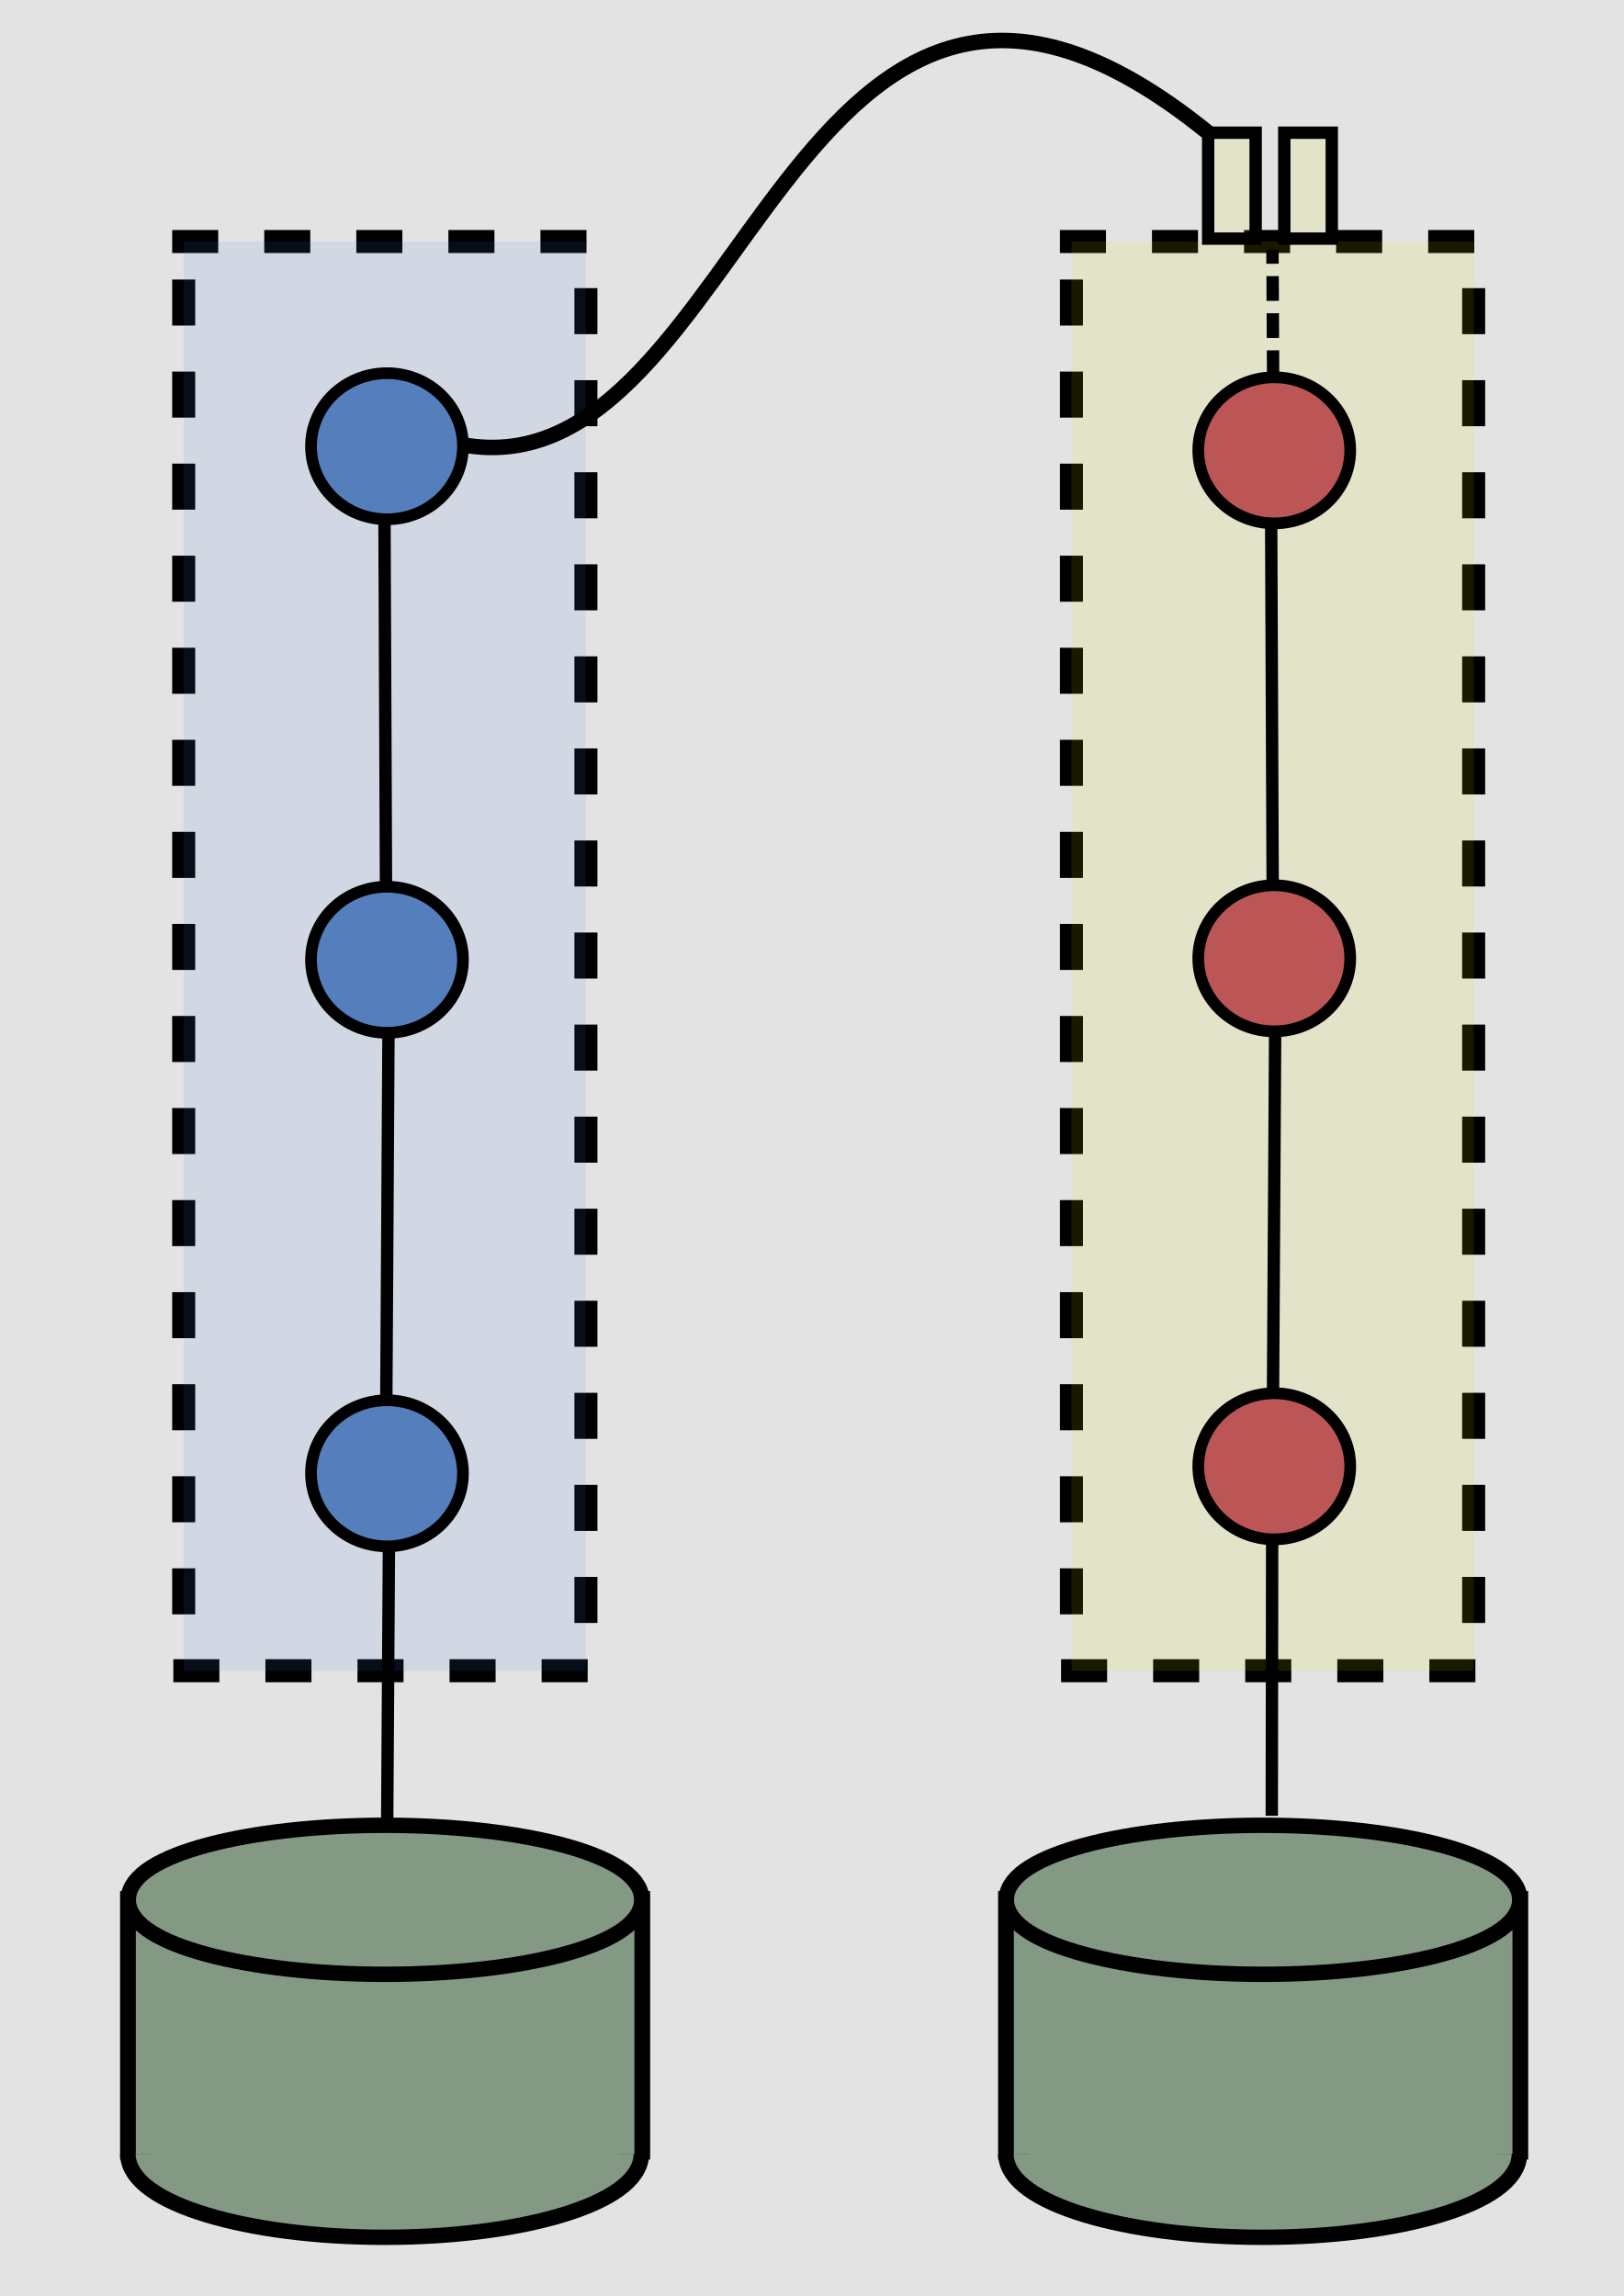
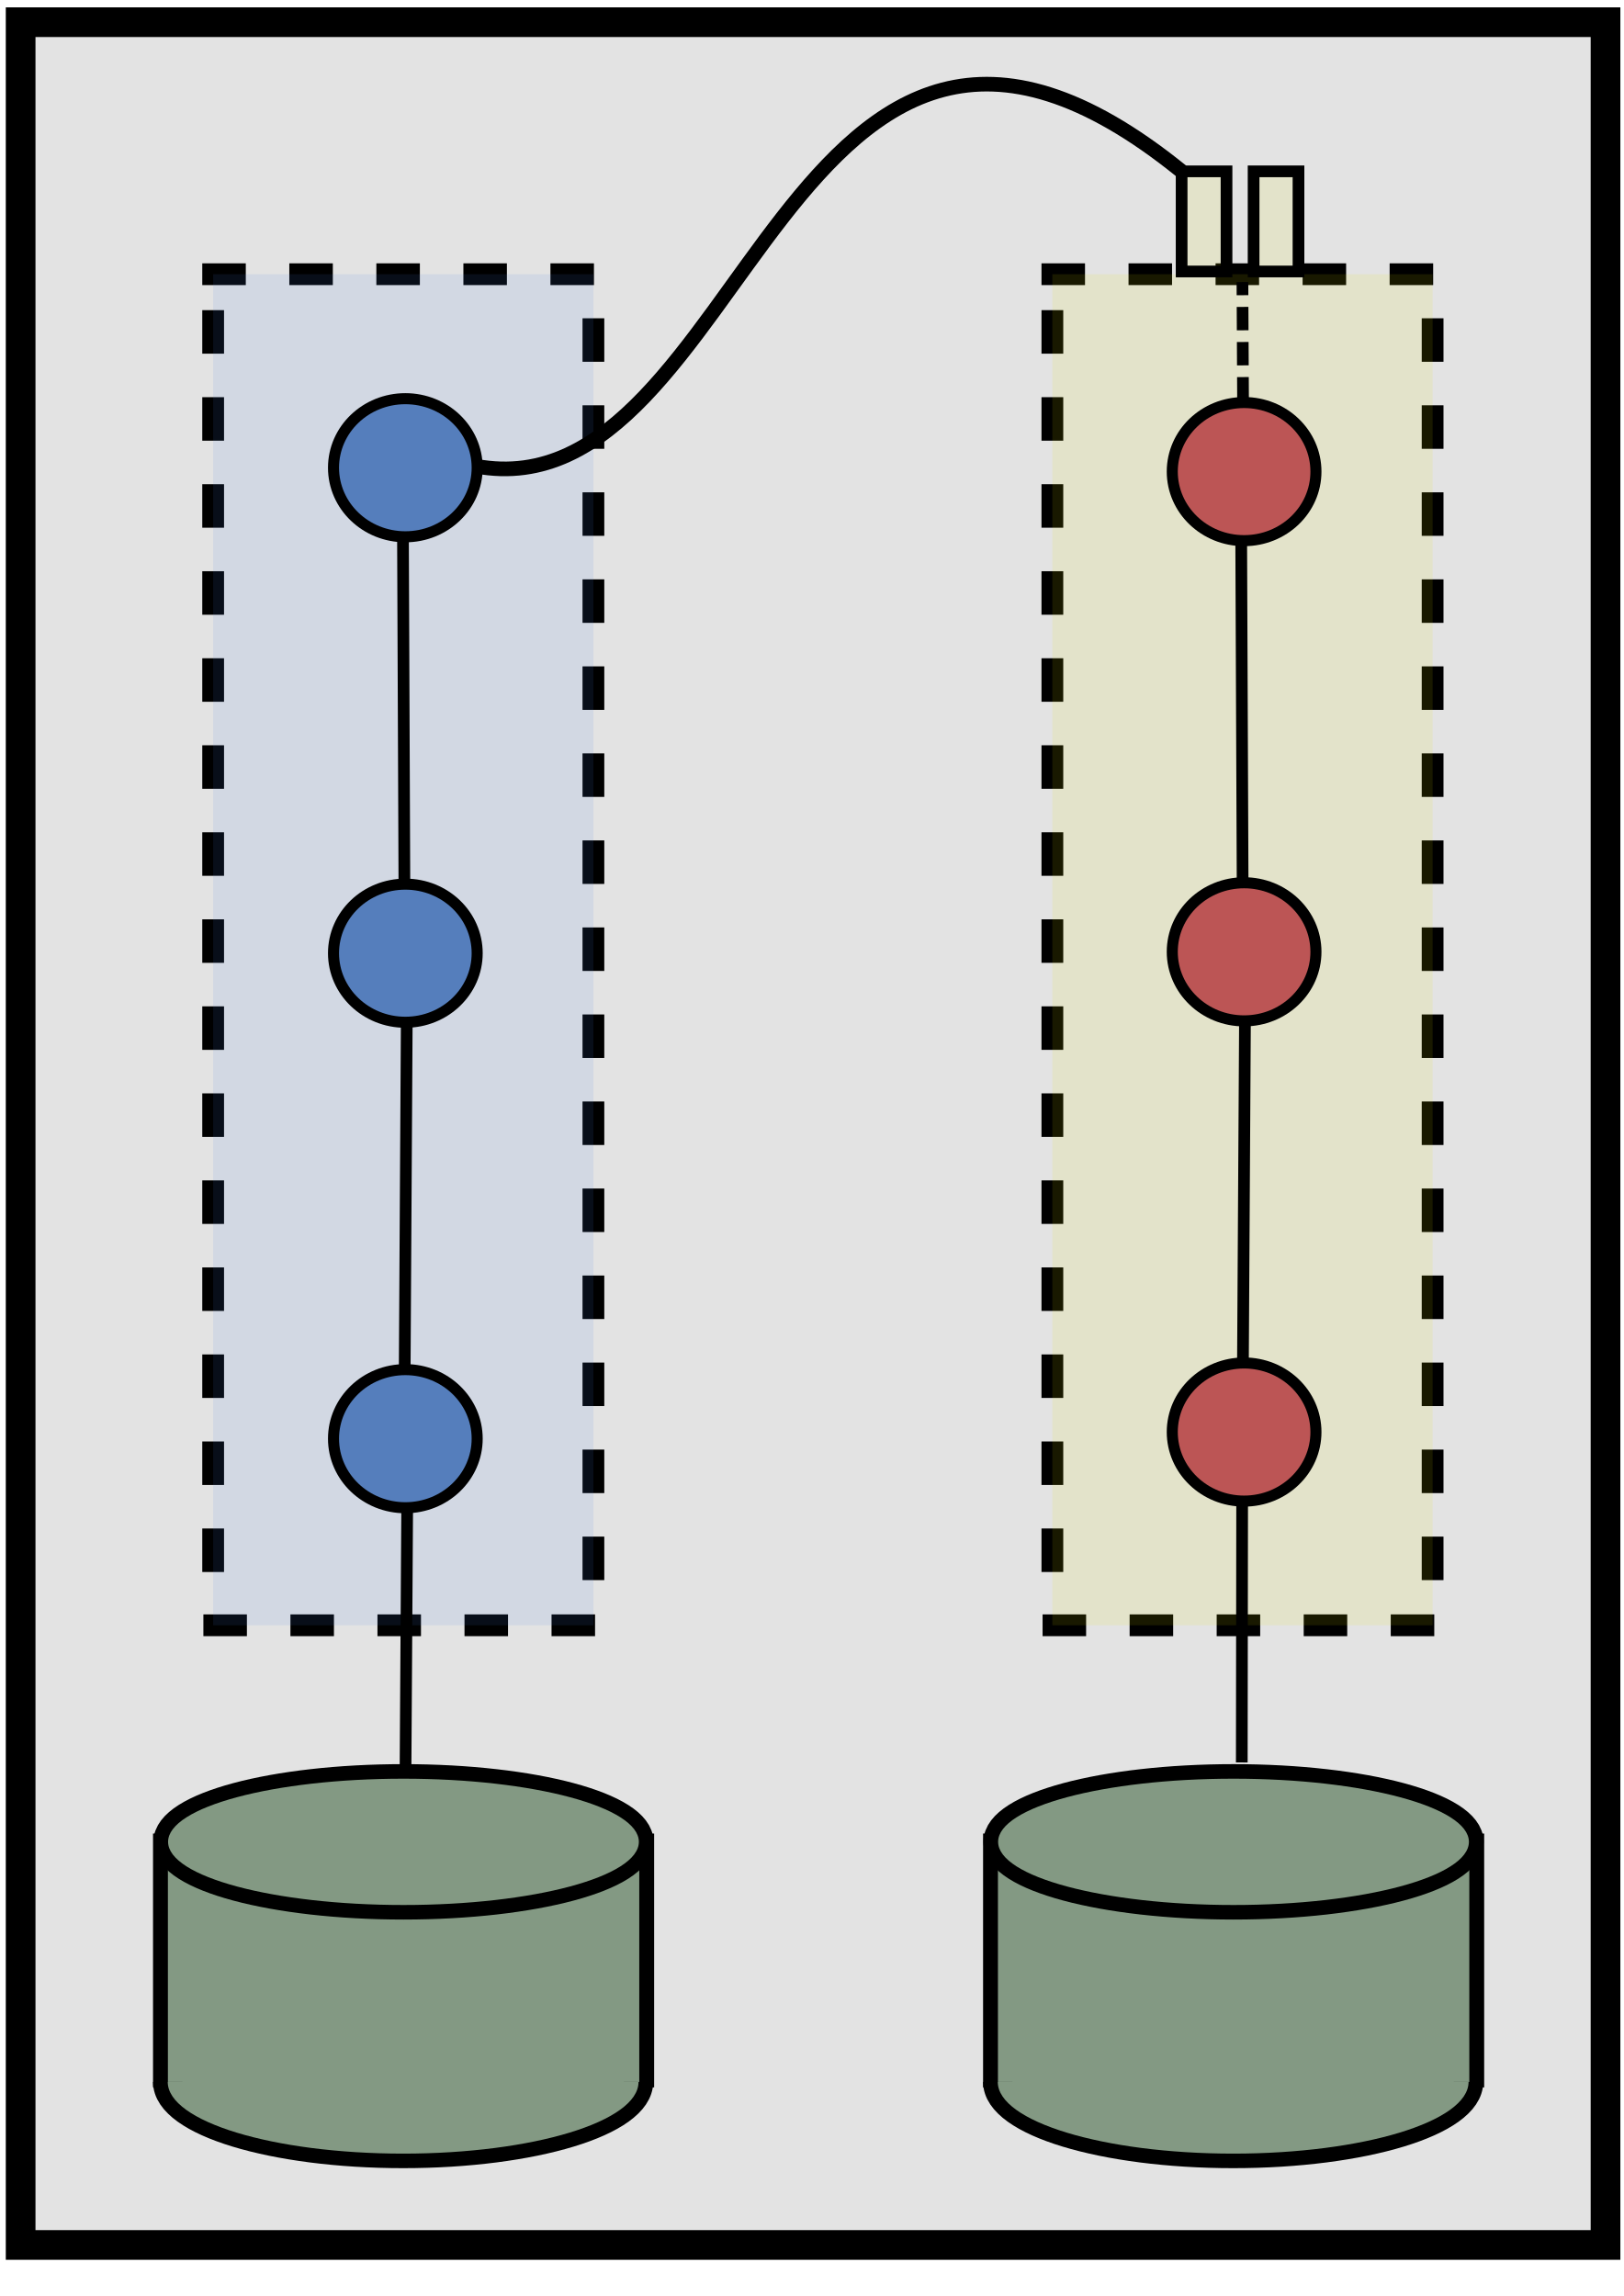
- <svg xmlns="http://www.w3.org/2000/svg" xmlns:ns1="http://www.openswatchbook.org/uri/2009/osb" width="210mm" height="297mm" viewBox="0 0 210 297" version="1.1" id="svg1000">
+ <svg xmlns="http://www.w3.org/2000/svg" width="210mm" height="297mm" viewBox="0 0 210 297" version="1.1" id="svg1000">
  <defs id="defs994">
-     <linearGradient id="linearGradient6808" ns1:paint="gradient">
+     <linearGradient id="linearGradient6808">
      <stop style="stop-color:#5f8dd3;stop-opacity:1;" offset="0" id="stop6804" />
      <stop style="stop-color:#d35f5f;stop-opacity:1" offset="1" id="stop6806" />
    </linearGradient>
  </defs>
  <g id="layer1">
-     <rect style="opacity:1;fill:#ffff00;fill-opacity:0.11;fill-rule:nonzero;stroke:#000000;stroke-width:2.977;stroke-linecap:square;stroke-linejoin:miter;stroke-miterlimit:8;stroke-dasharray:2.977,8.931;stroke-dashoffset:0;stroke-opacity:1;paint-order:markers stroke fill" id="rect3713-4-9-1-8-4" width="52.023" height="184.873" x="138.571" y="31.243" />
-     <rect style="opacity:1;fill:#5599ff;fill-opacity:0.11;fill-rule:nonzero;stroke:#000000;stroke-width:2.977;stroke-linecap:square;stroke-linejoin:miter;stroke-miterlimit:8;stroke-dasharray:2.977,8.931;stroke-dashoffset:0;stroke-opacity:1;paint-order:markers stroke fill" id="rect3713-4-9-08-2" width="52.023" height="184.873" x="23.757" y="31.243" />
-     <ellipse style="opacity:1;fill:#5f8dd3;fill-opacity:1;fill-rule:nonzero;stroke:#000000;stroke-width:3.023;stroke-linecap:square;stroke-linejoin:miter;stroke-miterlimit:8;stroke-dasharray:none;stroke-dashoffset:0;stroke-opacity:1;paint-order:markers stroke fill" id="path3715-5-1-19-4" cx="50.051" cy="57.723" rx="9.071" ry="8.693" />
-     <ellipse style="opacity:1;fill:#5f8dd3;fill-opacity:1;fill-rule:nonzero;stroke:#000000;stroke-width:3.023;stroke-linecap:square;stroke-linejoin:miter;stroke-miterlimit:8;stroke-dasharray:none;stroke-dashoffset:0;stroke-opacity:1;paint-order:markers stroke fill" id="path3715-4-2-2-8-6" cx="50.051" cy="190.582" rx="9.071" ry="8.693" />
-     <ellipse style="opacity:1;fill:#d35f5f;fill-opacity:1;fill-rule:nonzero;stroke:#000000;stroke-width:3.023;stroke-linecap:square;stroke-linejoin:miter;stroke-miterlimit:8;stroke-dasharray:none;stroke-dashoffset:0;stroke-opacity:1;paint-order:markers stroke fill" id="path3715-9-4-9-2-7" cx="164.804" cy="58.252" rx="9.071" ry="8.693" />
-     <ellipse style="opacity:1;fill:#5f8dd3;fill-opacity:1;fill-rule:nonzero;stroke:#000000;stroke-width:3.023;stroke-linecap:square;stroke-linejoin:miter;stroke-miterlimit:8;stroke-dasharray:none;stroke-dashoffset:0;stroke-opacity:1;paint-order:markers stroke fill" id="path3715-7-8-0-6-5" cx="50.051" cy="124.152" rx="9.071" ry="8.693" />
-     <ellipse style="opacity:1;fill:#d35f5f;fill-opacity:1;fill-rule:nonzero;stroke:#000000;stroke-width:3.023;stroke-linecap:square;stroke-linejoin:miter;stroke-miterlimit:8;stroke-dasharray:none;stroke-dashoffset:0;stroke-opacity:1;paint-order:markers stroke fill" id="path3715-44-5-0-02-7" cx="164.804" cy="123.963" rx="9.071" ry="8.693" />
-     <ellipse style="opacity:1;fill:#d35f5f;fill-opacity:1;fill-rule:nonzero;stroke:#000000;stroke-width:3.023;stroke-linecap:square;stroke-linejoin:miter;stroke-miterlimit:8;stroke-dasharray:none;stroke-dashoffset:0;stroke-opacity:1;paint-order:markers stroke fill" id="path3715-1-9-8-21-3" cx="164.804" cy="189.674" rx="9.071" ry="8.693" />
-     <path style="fill:none;fill-rule:evenodd;stroke:#000000;stroke-width:2;stroke-linecap:butt;stroke-linejoin:miter;stroke-miterlimit:4;stroke-dasharray:none;stroke-opacity:1" d="m 59.715,57.512 c 36.947,6.848 42.616,-84.035 96.54,-40.346" id="path3861-8-56-4" />
-     <path style="fill:none;fill-rule:evenodd;stroke:#000000;stroke-width:1.6;stroke-linecap:butt;stroke-linejoin:miter;stroke-miterlimit:4;stroke-dasharray:none;stroke-opacity:1" d="m 49.728,67.477 0.193,46.993" id="path3863-3-4-1" />
-     <path style="fill:none;fill-rule:evenodd;stroke:#000000;stroke-width:1.6;stroke-linecap:butt;stroke-linejoin:miter;stroke-miterlimit:4;stroke-dasharray:none;stroke-opacity:1" d="m 50.303,199.898 -0.23,36.334" id="path4076-0-1" />
-     <path style="fill:none;fill-rule:evenodd;stroke:#000000;stroke-width:1.6;stroke-linecap:butt;stroke-linejoin:miter;stroke-miterlimit:4;stroke-dasharray:none;stroke-opacity:1" d="m 164.534,199.474 -0.049,35.409" id="path4078-85-2" />
-     <g transform="matrix(0.714134,0,0,0.7076326,246.8334,183.4763)" style="stroke-width:5.627;stroke-miterlimit:8;stroke-dasharray:none" id="g5089-7-9-4">
+     <rect style="opacity:1;fill:#ffff00;fill-opacity:0.11;fill-rule:nonzero;stroke:#000000;stroke-width:2.814;stroke-linecap:square;stroke-linejoin:miter;stroke-miterlimit:8;stroke-dasharray:2.814, 8.443;stroke-dashoffset:0;stroke-opacity:1;paint-order:markers stroke fill" id="rect3713-4-9-1-8-4" width="49.179" height="174.768" x="136.107" y="35.471" />
+     <rect style="opacity:1;fill:#5599ff;fill-opacity:0.11;fill-rule:nonzero;stroke:#000000;stroke-width:2.814;stroke-linecap:square;stroke-linejoin:miter;stroke-miterlimit:8;stroke-dasharray:2.814, 8.443;stroke-dashoffset:0;stroke-opacity:1;paint-order:markers stroke fill" id="rect3713-4-9-08-2" width="49.179" height="174.768" x="27.568" y="35.471" />
+     <ellipse style="opacity:1;fill:#5f8dd3;fill-opacity:1;fill-rule:nonzero;stroke:#000000;stroke-width:2.858;stroke-linecap:square;stroke-linejoin:miter;stroke-miterlimit:8;stroke-dasharray:none;stroke-dashoffset:0;stroke-opacity:1;paint-order:markers stroke fill" id="path3715-5-1-19-4" cx="52.425" cy="60.504" rx="8.576" ry="8.218" />
+     <ellipse style="opacity:1;fill:#5f8dd3;fill-opacity:1;fill-rule:nonzero;stroke:#000000;stroke-width:2.858;stroke-linecap:square;stroke-linejoin:miter;stroke-miterlimit:8;stroke-dasharray:none;stroke-dashoffset:0;stroke-opacity:1;paint-order:markers stroke fill" id="path3715-4-2-2-8-6" cx="52.425" cy="186.101" rx="8.576" ry="8.218" />
+     <ellipse style="opacity:1;fill:#d35f5f;fill-opacity:1;fill-rule:nonzero;stroke:#000000;stroke-width:2.858;stroke-linecap:square;stroke-linejoin:miter;stroke-miterlimit:8;stroke-dasharray:none;stroke-dashoffset:0;stroke-opacity:1;paint-order:markers stroke fill" id="path3715-9-4-9-2-7" cx="160.905" cy="61.004" rx="8.576" ry="8.218" />
+     <ellipse style="opacity:1;fill:#5f8dd3;fill-opacity:1;fill-rule:nonzero;stroke:#000000;stroke-width:2.858;stroke-linecap:square;stroke-linejoin:miter;stroke-miterlimit:8;stroke-dasharray:none;stroke-dashoffset:0;stroke-opacity:1;paint-order:markers stroke fill" id="path3715-7-8-0-6-5" cx="52.425" cy="123.302" rx="8.576" ry="8.218" />
+     <ellipse style="opacity:1;fill:#d35f5f;fill-opacity:1;fill-rule:nonzero;stroke:#000000;stroke-width:2.858;stroke-linecap:square;stroke-linejoin:miter;stroke-miterlimit:8;stroke-dasharray:none;stroke-dashoffset:0;stroke-opacity:1;paint-order:markers stroke fill" id="path3715-44-5-0-02-7" cx="160.905" cy="123.123" rx="8.576" ry="8.218" />
+     <ellipse style="opacity:1;fill:#d35f5f;fill-opacity:1;fill-rule:nonzero;stroke:#000000;stroke-width:2.858;stroke-linecap:square;stroke-linejoin:miter;stroke-miterlimit:8;stroke-dasharray:none;stroke-dashoffset:0;stroke-opacity:1;paint-order:markers stroke fill" id="path3715-1-9-8-21-3" cx="160.905" cy="185.243" rx="8.576" ry="8.218" />
+     <path style="fill:none;fill-rule:evenodd;stroke:#000000;stroke-width:1.891;stroke-linecap:butt;stroke-linejoin:miter;stroke-miterlimit:4;stroke-dasharray:none;stroke-opacity:1" d="M 61.561,60.304 C 96.489,66.779 101.847,-19.137 152.824,22.164" id="path3861-8-56-4" />
+     <path style="fill:none;fill-rule:evenodd;stroke:#000000;stroke-width:1.513;stroke-linecap:butt;stroke-linejoin:miter;stroke-miterlimit:4;stroke-dasharray:none;stroke-opacity:1" d="M 52.119,69.725 52.301,114.15" id="path3863-3-4-1" />
+     <path style="fill:none;fill-rule:evenodd;stroke:#000000;stroke-width:1.513;stroke-linecap:butt;stroke-linejoin:miter;stroke-miterlimit:4;stroke-dasharray:none;stroke-opacity:1" d="M 52.663,194.908 52.446,229.256" id="path4076-0-1" />
+     <path style="fill:none;fill-rule:evenodd;stroke:#000000;stroke-width:1.513;stroke-linecap:butt;stroke-linejoin:miter;stroke-miterlimit:4;stroke-dasharray:none;stroke-opacity:1" d="m 160.651,194.507 -0.046,33.474" id="path4078-85-2" />
+     <g transform="matrix(0.6751013,0,0,0.6689552,238.4517,179.3837)" style="stroke-width:5.627;stroke-miterlimit:8;stroke-dasharray:none" id="g5089-7-9-4">
      <path id="path3963-2-9-1" d="M -322.468,135.482 V 111.651 87.821 l 10.308,-0.037 c 5.669,-0.02 20.444,-0.037 32.832,-0.037 12.388,0 28.709,0.017 36.268,0.037 l 13.744,0.037 v 23.831 23.831" style="fill:#93ac93;fill-opacity:1;stroke:#000000;stroke-width:2.849;stroke-miterlimit:8;stroke-dasharray:none;stroke-opacity:1" />
      <ellipse style="opacity:1;fill:#93ac93;fill-opacity:1;fill-rule:nonzero;stroke:#000000;stroke-width:5.627;stroke-linecap:square;stroke-linejoin:miter;stroke-miterlimit:8;stroke-dasharray:none;stroke-dashoffset:0;stroke-opacity:1;paint-order:markers stroke fill" id="path4036-99-0-7" cx="-275.913" cy="88.001" rx="45.096" ry="12.212" />
      <path id="path4036-9-25-1-3" d="m -230.884,134.431 c -2e-5,7.653 -20.19,13.857 -45.096,13.857 -24.906,0 -45.096,-6.204 -45.096,-13.857" clip-path="none" style="opacity:1;fill:#93ac93;fill-opacity:1;fill-rule:nonzero;stroke:#000000;stroke-width:5.627;stroke-linecap:butt;stroke-linejoin:miter;stroke-miterlimit:8;stroke-dasharray:none;stroke-dashoffset:0;stroke-opacity:1;paint-order:markers stroke fill" />
    </g>
-     <path style="fill:none;fill-rule:evenodd;stroke:#000000;stroke-width:1.6;stroke-linecap:butt;stroke-linejoin:miter;stroke-miterlimit:4;stroke-dasharray:none;stroke-opacity:1" d="M 50.241,134.061 49.96,181.528" id="path3863-3-94-6-2" />
-     <path style="fill:none;fill-rule:evenodd;stroke:#000000;stroke-width:1.6;stroke-linecap:butt;stroke-linejoin:miter;stroke-miterlimit:4;stroke-dasharray:none;stroke-opacity:1" d="m 164.408,67.861 0.193,46.993" id="path3863-3-2-6-4" />
-     <path style="fill:none;fill-rule:evenodd;stroke:#000000;stroke-width:1.6;stroke-linecap:butt;stroke-linejoin:miter;stroke-miterlimit:4;stroke-dasharray:none;stroke-opacity:1" d="m 164.921,133.387 -0.28,47.466" id="path3863-3-94-2-7-5" />
-     <rect style="opacity:1;fill:#ffff00;fill-opacity:0.11;stroke:#000000;stroke-width:1.6;stroke-linecap:butt;stroke-miterlimit:4;stroke-dasharray:none;stroke-opacity:1" id="rect6945-3" width="6.142" height="13.702" x="156.256" y="17.166" />
-     <rect style="opacity:1;fill:#ffff00;fill-opacity:0.11;stroke:#000000;stroke-width:1.6;stroke-linecap:butt;stroke-miterlimit:4;stroke-dasharray:none;stroke-opacity:1" id="rect6945-1-3" width="6.142" height="13.702" x="166.102" y="17.166" />
-     <path style="fill:none;stroke:#000000;stroke-width:1.6;stroke-linecap:butt;stroke-linejoin:miter;stroke-miterlimit:4;stroke-dasharray:3.2, 1.6;stroke-dashoffset:0;stroke-opacity:1" d="m 164.658,48.517 -0.084,-16.203" id="path6979-7" />
-     <g transform="matrix(0.714134,0,0,0.7076326,360.3932,183.4763)" style="stroke-width:5.627;stroke-miterlimit:8;stroke-dasharray:none" id="g5089-7-9-4-1">
+     <path style="fill:none;fill-rule:evenodd;stroke:#000000;stroke-width:1.513;stroke-linecap:butt;stroke-linejoin:miter;stroke-miterlimit:4;stroke-dasharray:none;stroke-opacity:1" d="m 52.604,132.669 -0.265,44.872" id="path3863-3-94-6-2" />
+     <path style="fill:none;fill-rule:evenodd;stroke:#000000;stroke-width:1.513;stroke-linecap:butt;stroke-linejoin:miter;stroke-miterlimit:4;stroke-dasharray:none;stroke-opacity:1" d="m 160.531,70.088 0.182,44.425" id="path3863-3-2-6-4" />
+     <path style="fill:none;fill-rule:evenodd;stroke:#000000;stroke-width:1.513;stroke-linecap:butt;stroke-linejoin:miter;stroke-miterlimit:4;stroke-dasharray:none;stroke-opacity:1" d="m 161.016,132.032 -0.265,44.872" id="path3863-3-94-2-7-5" />
+     <rect style="opacity:1;fill:#ffff00;fill-opacity:0.11;stroke:#000000;stroke-width:1.513;stroke-linecap:butt;stroke-miterlimit:4;stroke-dasharray:none;stroke-opacity:1" id="rect6945-3" width="5.806" height="12.953" x="152.825" y="22.164" />
+     <rect style="opacity:1;fill:#ffff00;fill-opacity:0.11;stroke:#000000;stroke-width:1.513;stroke-linecap:butt;stroke-miterlimit:4;stroke-dasharray:none;stroke-opacity:1" id="rect6945-1-3" width="5.806" height="12.953" x="162.133" y="22.164" />
+     <path style="fill:none;stroke:#000000;stroke-width:1.513;stroke-linecap:butt;stroke-linejoin:miter;stroke-miterlimit:4;stroke-dasharray:3.025, 1.513;stroke-dashoffset:0;stroke-opacity:1" d="m 160.768,51.801 -0.079,-15.318" id="path6979-7" />
+     <g transform="matrix(0.6751013,0,0,0.6689552,345.8045,179.3837)" style="stroke-width:5.627;stroke-miterlimit:8;stroke-dasharray:none" id="g5089-7-9-4-1">
      <path id="path3963-2-9-1-2" d="M -322.468,135.482 V 111.651 87.821 l 10.308,-0.037 c 5.669,-0.02 20.444,-0.037 32.832,-0.037 12.388,0 28.709,0.017 36.268,0.037 l 13.744,0.037 v 23.831 23.831" style="fill:#93ac93;fill-opacity:1;stroke:#000000;stroke-width:2.849;stroke-miterlimit:8;stroke-dasharray:none;stroke-opacity:1" />
      <ellipse style="opacity:1;fill:#93ac93;fill-opacity:1;fill-rule:nonzero;stroke:#000000;stroke-width:5.627;stroke-linecap:square;stroke-linejoin:miter;stroke-miterlimit:8;stroke-dasharray:none;stroke-dashoffset:0;stroke-opacity:1;paint-order:markers stroke fill" id="path4036-99-0-7-0" cx="-275.913" cy="88.001" rx="45.096" ry="12.212" />
      <path id="path4036-9-25-1-3-0" d="m -230.884,134.431 c -2e-5,7.653 -20.19,13.857 -45.096,13.857 -24.906,0 -45.096,-6.204 -45.096,-13.857" clip-path="none" style="opacity:1;fill:#93ac93;fill-opacity:1;fill-rule:nonzero;stroke:#000000;stroke-width:5.627;stroke-linecap:butt;stroke-linejoin:miter;stroke-miterlimit:8;stroke-dasharray:none;stroke-dashoffset:0;stroke-opacity:1;paint-order:markers stroke fill" />
    </g>
-     <rect style="opacity:1;fill:#000000;fill-opacity:0.11;fill-rule:nonzero;stroke:#000000;stroke-width:4.061;stroke-linecap:square;stroke-linejoin:miter;stroke-miterlimit:8;stroke-dasharray:none;stroke-dashoffset:0;stroke-opacity:1;paint-order:markers stroke fill" id="rect3713" width="216.831" height="304.153" x="-2.582" y="-3.243" />
+     <rect style="opacity:1;fill:#000000;fill-opacity:0.11;fill-rule:nonzero;stroke:#000000;stroke-width:3.839;stroke-linecap:square;stroke-linejoin:miter;stroke-miterlimit:8;stroke-dasharray:none;stroke-dashoffset:0;stroke-opacity:1;paint-order:markers stroke fill" id="rect3713" width="204.979" height="287.528" x="2.669" y="2.87" />
  </g>
</svg>
